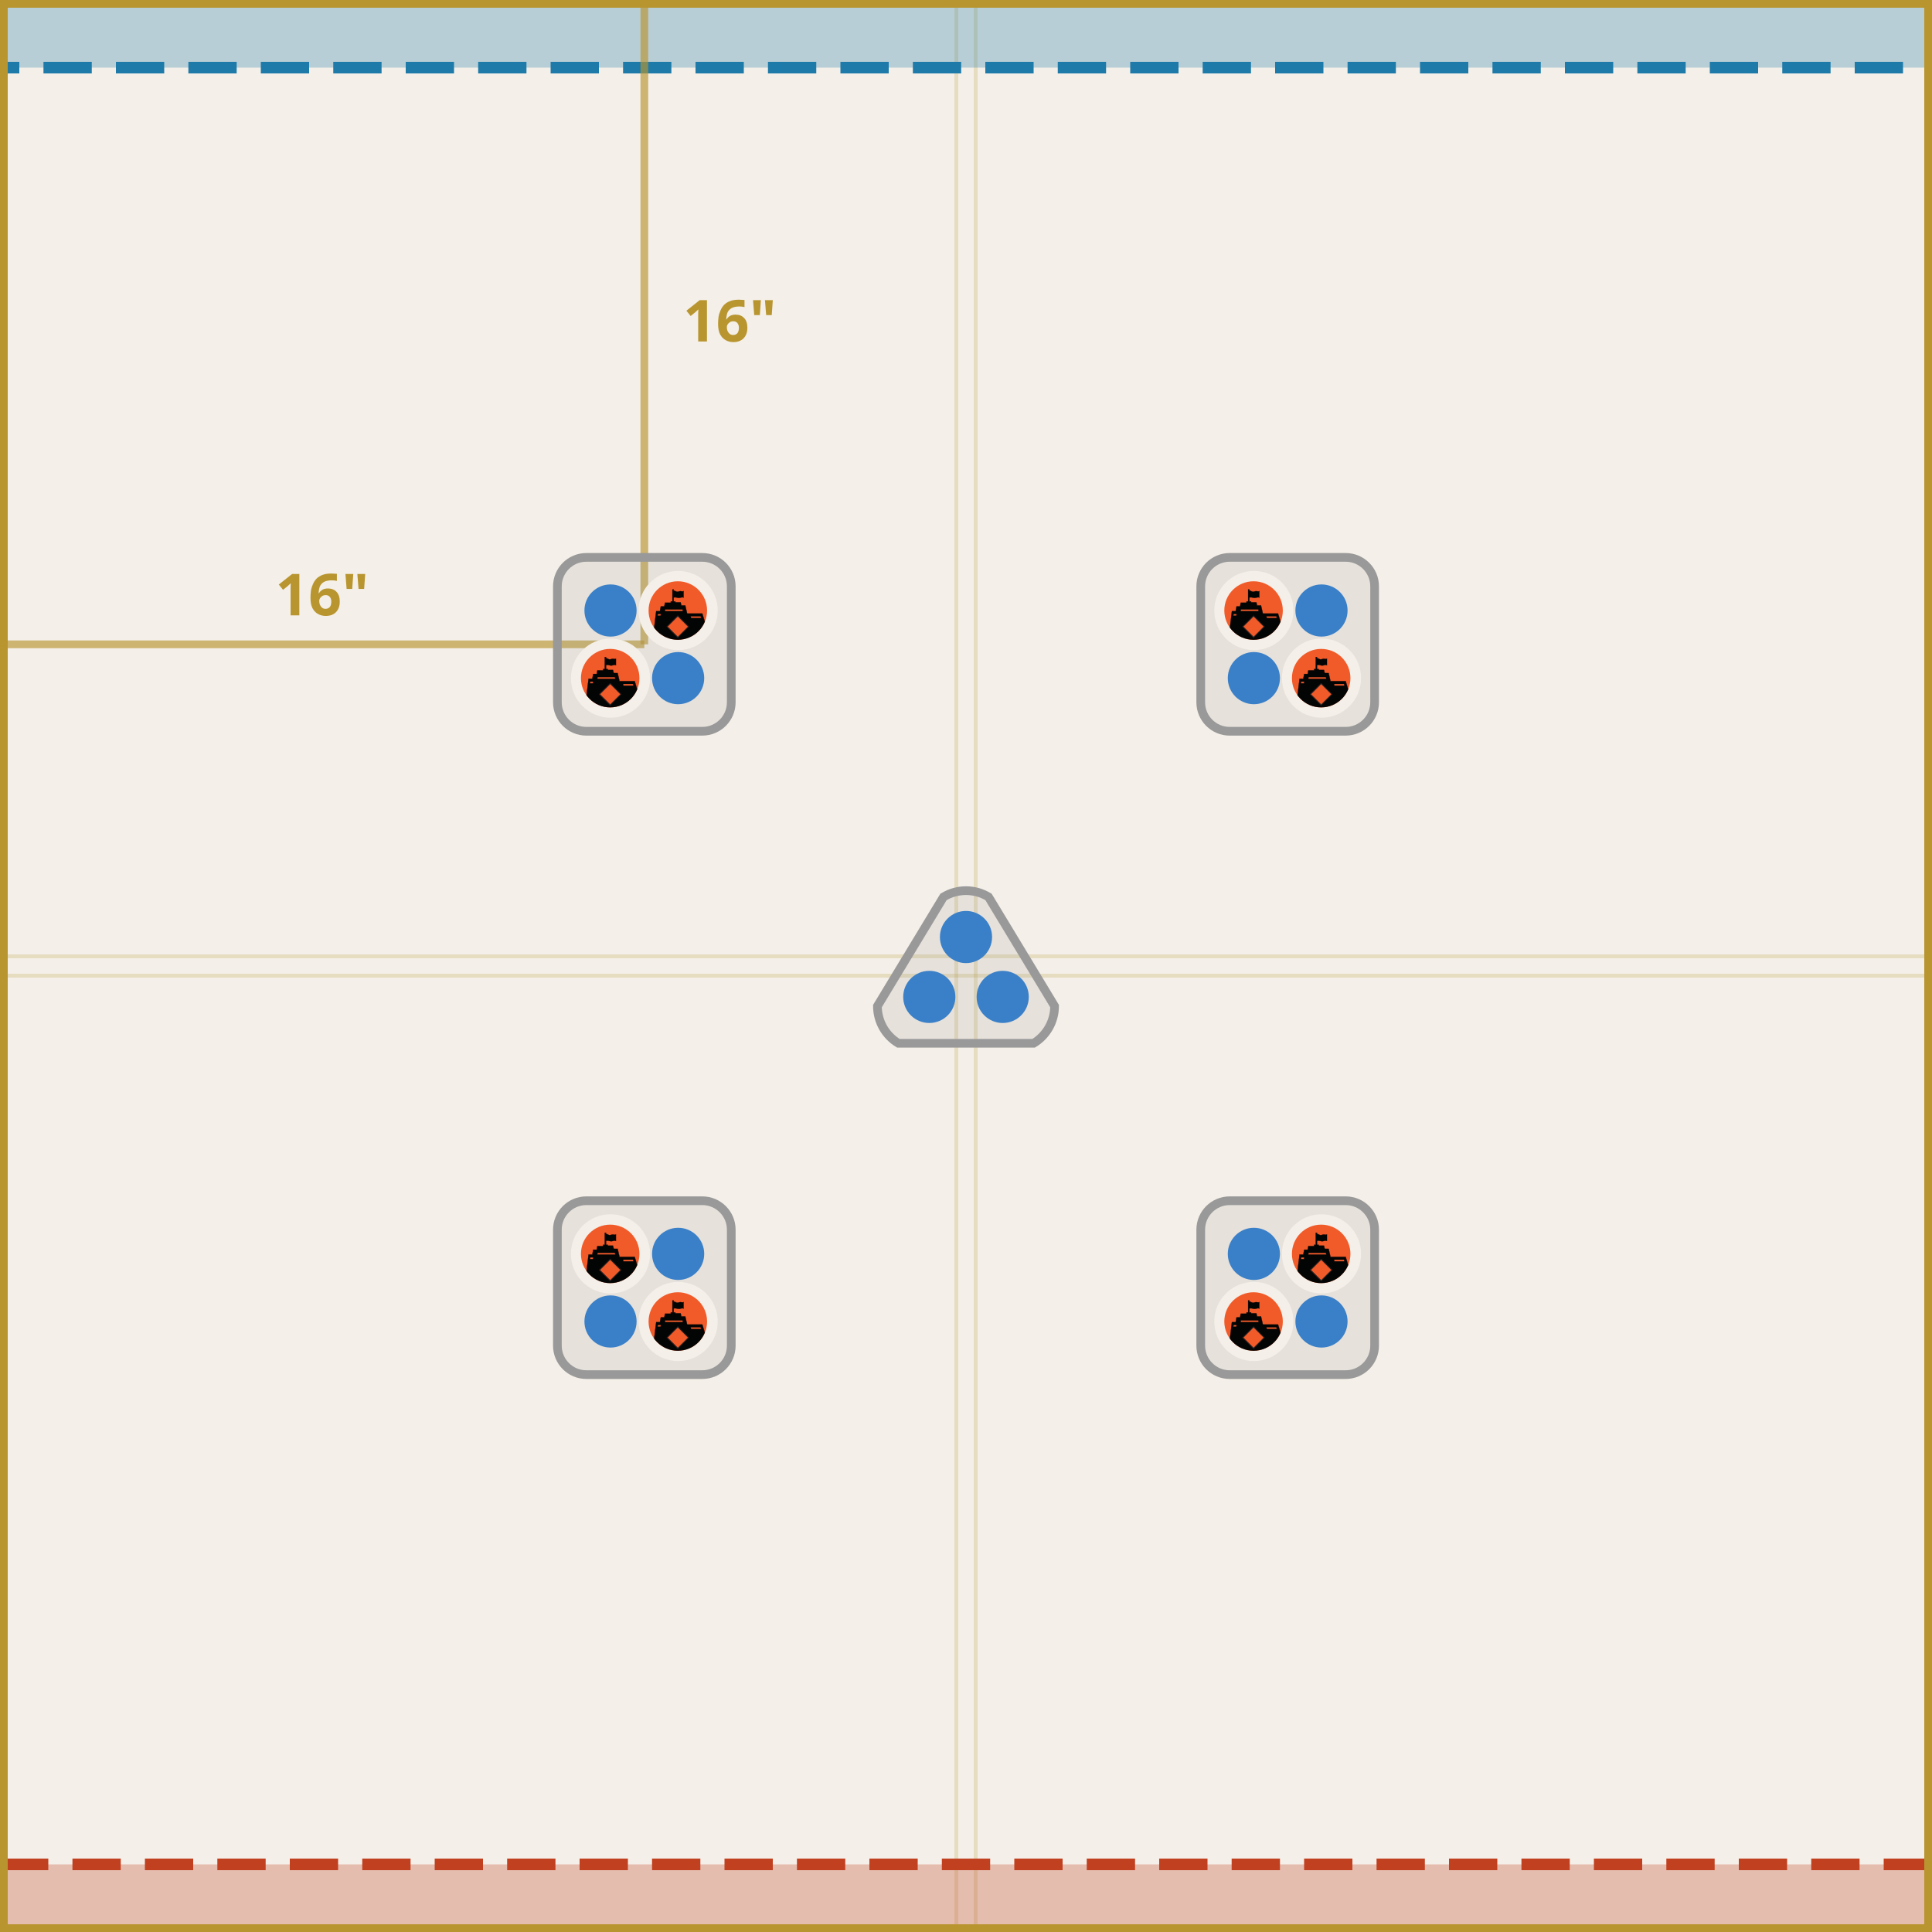
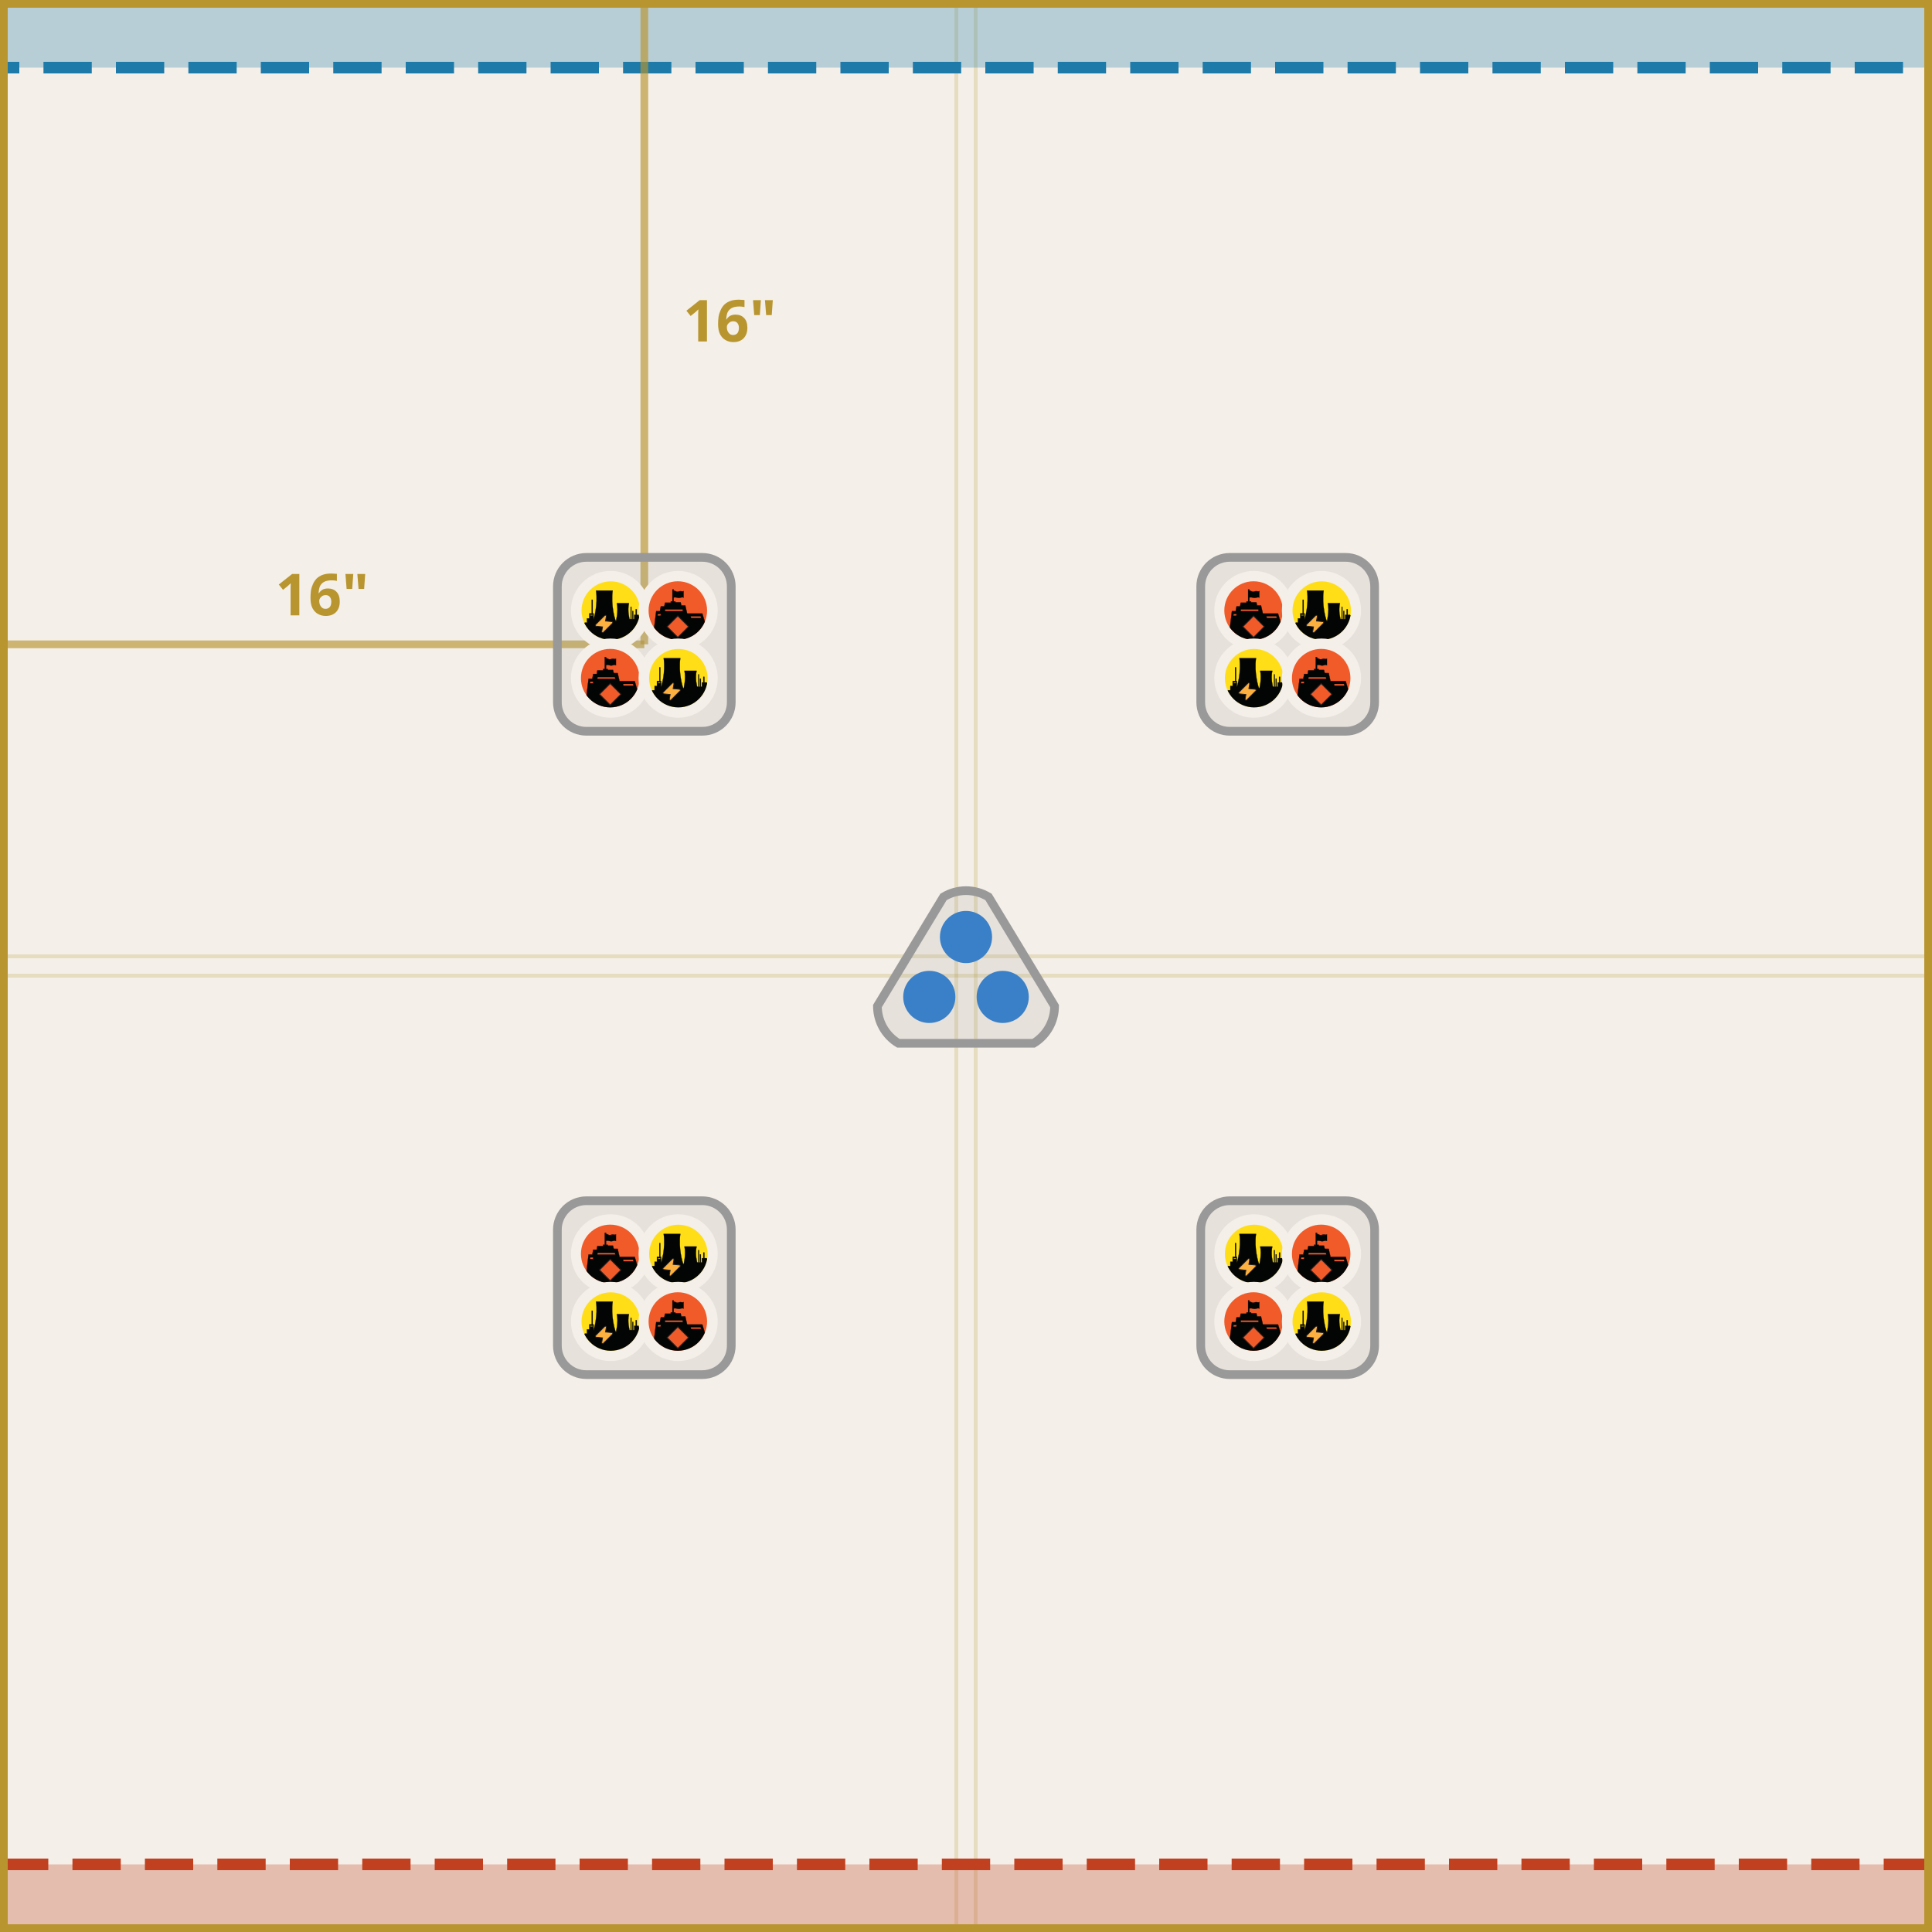
<svg xmlns="http://www.w3.org/2000/svg" viewBox="0 0 200 200" width="1000" height="1000">
  <rect width="200" height="200" fill="#f4efe8" />
  <line x1="99" y1="0" x2="99" y2="200" stroke="#B8952F" stroke-width=".4" opacity=".22" />
  <line x1="101" y1="0" x2="101" y2="200" stroke="#B8952F" stroke-width=".4" opacity=".22" />
  <line x1="0" y1="99" x2="200" y2="99" stroke="#B8952F" stroke-width=".4" opacity=".22" />
  <line x1="0" y1="101" x2="200" y2="101" stroke="#B8952F" stroke-width=".4" opacity=".22" />
  <rect x="0" y="0" width="200" height="7" fill="#1E7AA8" fill-opacity=".28" stroke="#1E7AA8" stroke-width="1.2" stroke-dasharray="5,2.5" />
  <rect x="0" y="193" width="200" height="7" fill="#C04020" fill-opacity=".28" stroke="#C04020" stroke-width="1.2" stroke-dasharray="5,2.5" />
  <rect x="0" y="0" width="200" height="200" fill="none" stroke="#B8952F" stroke-width="1.6" />
  <line x1="66.7" y1="66.7" x2="66.7" y2="0" stroke="#B8952F" stroke-width=".8" opacity=".65" />
  <line x1="63.7" y1="0" x2="69.7" y2="0" stroke="#B8952F" stroke-width=".8" opacity=".7" />
  <text x="70.7" y="35.35" text-anchor="start" font-size="6" fill="#B8952F" font-family="sans-serif" font-weight="600">16"</text>
  <line x1="66.7" y1="66.7" x2="0" y2="66.7" stroke="#B8952F" stroke-width=".8" opacity=".65" />
  <line x1="0" y1="63.7" x2="0" y2="69.7" stroke="#B8952F" stroke-width=".8" opacity=".7" />
  <text x="33.35" y="63.7" text-anchor="middle" font-size="6" fill="#B8952F" font-family="sans-serif" font-weight="600">16"</text>
  <g data-size="clash" />
  <g>
    <rect x="57.7" y="57.7" width="18" height="18" rx="3" fill="rgb(150,150,150)" fill-opacity=".15" stroke="#999" stroke-width=".9" />
    <circle cx="63.2" cy="63.2" r="2.7" fill="#3A80C8" />
    <circle cx="70.2" cy="63.2" r="2.7" fill="#3A80C8" />
    <circle cx="63.2" cy="70.2" r="2.7" fill="#3A80C8" />
    <circle cx="70.2" cy="70.2" r="2.7" fill="#3A80C8" />
  </g>
  <g>
    <rect x="124.3" y="57.7" width="18" height="18" rx="3" fill="rgb(150,150,150)" fill-opacity=".15" stroke="#999" stroke-width=".9" />
    <circle cx="129.8" cy="63.2" r="2.7" fill="#3A80C8" />
    <circle cx="136.8" cy="63.2" r="2.7" fill="#3A80C8" />
    <circle cx="129.8" cy="70.2" r="2.7" fill="#3A80C8" />
    <circle cx="136.8" cy="70.2" r="2.7" fill="#3A80C8" />
  </g>
  <g data-size="clash">
    <g>
      <path d="M102.33,92.85 L109.17,104.15 A4.5,4.5 0 0,1 107,108 L93,108 A4.5,4.5 0 0,1 90.83,104.15 L97.67,92.85 A4.5,4.5 0 0,1 102.33,92.85 Z" fill="rgb(150,150,150)" fill-opacity=".15" stroke="#999" stroke-width=".9" />
      <circle cx="100" cy="97" r="2.7" fill="#3A80C8" />
      <circle cx="96.2" cy="103.2" r="2.7" fill="#3A80C8" />
      <circle cx="103.8" cy="103.2" r="2.7" fill="#3A80C8" />
    </g>
  </g>
  <g>
    <rect x="57.7" y="124.3" width="18" height="18" rx="3" fill="rgb(150,150,150)" fill-opacity=".15" stroke="#999" stroke-width=".9" />
    <circle cx="63.2" cy="129.8" r="2.7" fill="#3A80C8" />
    <circle cx="70.2" cy="129.8" r="2.7" fill="#3A80C8" />
    <circle cx="63.2" cy="136.8" r="2.7" fill="#3A80C8" />
    <circle cx="70.2" cy="136.8" r="2.7" fill="#3A80C8" />
  </g>
  <g>
    <rect x="124.3" y="124.3" width="18" height="18" rx="3" fill="rgb(150,150,150)" fill-opacity=".15" stroke="#999" stroke-width=".9" />
    <circle cx="129.8" cy="129.8" r="2.7" fill="#3A80C8" />
    <circle cx="136.8" cy="129.8" r="2.7" fill="#3A80C8" />
    <circle cx="129.8" cy="136.8" r="2.7" fill="#3A80C8" />
    <circle cx="136.8" cy="136.8" r="2.7" fill="#3A80C8" />
  </g>
+   <circle cx="63.2" cy="63.2" r="4.1" fill="#f4efe8" />
+   <g transform="translate(59.90,59.90) scale(0.103125)">
+     <clipPath id="tk-pow">
+       <circle cx="32.24" cy="32.06" r="29.33" />
+     </clipPath>
+     <g clip-path="url(#tk-pow)">
+       <path fill="#ffde18" d="M61.58 32.06C61.58 48.26 48.44 61.4 32.24 61.4C16.04 61.4 2.91 48.26 2.91 32.06C2.91 15.86 16.04 2.73 32.24 2.73C48.44 2.73 61.58 15.86 61.58 32.06" />
+       <path fill="#030505" stroke="#030505" stroke-width="0.25" d="M6.34 44.17L8.38 44.17L8.38 39.93L10.72 39.93L10.72 34.93L13.15 34.93L13.15 21.2L14.09 21.2L14.09 34.93L14.99 34.93L14.99 40.97C14.99 40.97 19.6 26.55 17.49 11.96L34.18 11.96C32.07 26.55 36.68 40.97 36.68 40.97L37.49 42.67C37.49 42.67 40.08 32.59 38.36 24.61L50.5 24.61C48.78 32.59 51.1 40.63 51.1 40.63L52.23 40.63L52.23 28.32L52.98 28.32L52.98 40.63L53.96 40.63L53.96 32.53L54.8 32.53L54.8 40.62L55.89 40.62L55.89 36.36L57.3 36.36L57.3 30.71L58.33 30.71L58.33 36.34L60.52 36.34L62.49 38.7L59.95 41.84L58.89 52.05L42.06 62.07L27.24 62.87L17.63 60.47L1.6 47.65L6.34 44.17" />
+       <path fill="#ffde18" d="M11.6 36.29H14.1V37.08H11.6Z" />
+       <path fill="none" stroke="#030505" stroke-width="0.25" d="M11.6 36.29H14.1V37.08H11.6Z" />
+       <path fill="#fbb040" stroke="#231f20" stroke-width="0.76" d="M33.25 43.18L26.94 42.55L27.77 37.86C27.91 36.95 26.8 36.39 26.15 37.04L17.04 46.15C16.44 46.75 16.87 47.78 17.72 47.78L24.03 48.41L23.2 53.1C23.06 54.01 24.16 54.57 24.82 53.92L33.92 44.81C34.52 44.21 34.1 43.18 33.25 43.18" />
+     </g>
+   </g>
  <circle cx="70.2" cy="63.2" r="4.1" fill="#f4efe8" />
  <g transform="translate(66.90,59.90) scale(0.103125)">
    <clipPath id="tk-out">
      <circle cx="31.69" cy="32.02" r="29.36" />
    </clipPath>
    <g clip-path="url(#tk-out)">
      <path fill="#f15a29" d="M61.06 32.02C61.06 48.24 47.91 61.38 31.69 61.38C15.48 61.38 2.33 48.24 2.33 32.02C2.33 15.8 15.48 2.65 31.69 2.65C47.91 2.65 61.06 15.8 61.06 32.02" />
      <path fill="#030505" stroke="#030405" stroke-width="0.25" d="M27.51 19.09L27.51 22.91L29.24 22.91L29.24 23.77L34.49 23.77L35.26 26.91L39.16 26.91L41.05 35.04L56.28 35.04L61.62 52.6L47.99 62.41L20.2 63.05L7.52 52.6L9.97 32.68L13.74 32.68L14.64 27.81L18.15 27.81L18.81 24.17L24.61 24.17L24.61 22.91L26.25 22.91L26.25 10.88L27.51 10.88L27.51 12.31C27.51 12.31 27.96 11.79 28.88 12.36C29.8 12.92 30.79 13.3 31.75 13.14C32.72 12.98 33.65 12.42 34.67 12.6C35.68 12.78 36.49 12.87 36.92 12.76C37.34 12.65 37.46 12.49 37.46 12.49L37.46 19.05C37.46 19.05 36.51 18.49 35.39 18.85C34.27 19.21 32.6 19.54 31.55 19.21C30.49 18.87 28.97 18.66 28.25 18.76C27.77 18.83 27.51 19.09 27.51 19.09" />
      <path fill="#f15a29" d="M11.59 35.51L14.68 35.51L14.46 37.26L11.37 37.26L11.59 35.51" />
      <path fill="none" stroke="#030405" stroke-width="0.25" d="M11.59 35.51L11.37 37.26L14.46 37.26L14.68 35.51Z" />
      <path fill="#f15a29" d="M44.57 37.8L54.59 37.8L55.12 39.55L44.98 39.55L44.57 37.8" />
      <path fill="none" stroke="#030405" stroke-width="0.25" d="M44.57 37.8L44.98 39.55L55.12 39.55L54.59 37.8Z" />
      <path fill="#f15a29" d="M18.97 30.93L36.44 30.93L36.85 32.68L18.75 32.68L18.97 30.93" />
      <path fill="none" stroke="#030405" stroke-width="0.25" d="M18.97 30.93L18.75 32.68L36.85 32.68L36.44 30.93Z" />
      <path fill="#f15a29" d="M31.69 58.97L20.9 48.17L31.69 37.38L42.49 48.17L31.69 58.97" />
      <path fill="none" stroke="#231f20" stroke-width="0.93" d="M31.69 58.97L42.49 48.17L31.69 37.38L20.9 48.17Z" />
    </g>
  </g>
  <circle cx="63.2" cy="70.2" r="4.1" fill="#f4efe8" />
  <g transform="translate(59.90,66.90) scale(0.103125)">
    <clipPath id="tk-out">
      <circle cx="31.69" cy="32.02" r="29.36" />
    </clipPath>
    <g clip-path="url(#tk-out)">
      <path fill="#f15a29" d="M61.06 32.02C61.06 48.24 47.91 61.38 31.69 61.38C15.48 61.38 2.33 48.24 2.33 32.02C2.33 15.8 15.48 2.65 31.69 2.65C47.91 2.65 61.06 15.8 61.06 32.02" />
      <path fill="#030505" stroke="#030405" stroke-width="0.25" d="M27.51 19.09L27.51 22.91L29.24 22.91L29.24 23.77L34.49 23.77L35.26 26.91L39.16 26.91L41.05 35.04L56.28 35.04L61.62 52.6L47.99 62.41L20.2 63.05L7.52 52.6L9.97 32.68L13.74 32.68L14.64 27.81L18.15 27.81L18.81 24.17L24.61 24.17L24.61 22.91L26.25 22.91L26.25 10.88L27.51 10.88L27.51 12.31C27.51 12.31 27.96 11.79 28.88 12.36C29.8 12.92 30.79 13.3 31.75 13.14C32.72 12.98 33.65 12.42 34.67 12.6C35.68 12.78 36.49 12.87 36.92 12.76C37.34 12.65 37.46 12.49 37.46 12.49L37.46 19.05C37.46 19.05 36.51 18.49 35.39 18.85C34.27 19.21 32.6 19.54 31.55 19.21C30.49 18.87 28.97 18.66 28.25 18.76C27.77 18.83 27.51 19.09 27.51 19.09" />
      <path fill="#f15a29" d="M11.59 35.51L14.68 35.51L14.46 37.26L11.37 37.26L11.59 35.51" />
      <path fill="none" stroke="#030405" stroke-width="0.25" d="M11.59 35.51L11.37 37.26L14.46 37.26L14.68 35.51Z" />
      <path fill="#f15a29" d="M44.57 37.8L54.59 37.8L55.12 39.55L44.98 39.55L44.57 37.8" />
      <path fill="none" stroke="#030405" stroke-width="0.25" d="M44.57 37.8L44.98 39.55L55.12 39.55L54.59 37.8Z" />
      <path fill="#f15a29" d="M18.97 30.93L36.44 30.93L36.85 32.68L18.75 32.68L18.97 30.93" />
      <path fill="none" stroke="#030405" stroke-width="0.25" d="M18.97 30.93L18.75 32.68L36.85 32.68L36.44 30.93Z" />
      <path fill="#f15a29" d="M31.69 58.97L20.9 48.17L31.69 37.38L42.49 48.17L31.69 58.97" />
      <path fill="none" stroke="#231f20" stroke-width="0.93" d="M31.69 58.97L42.49 48.17L31.69 37.38L20.9 48.17Z" />
    </g>
  </g>
+   <circle cx="70.2" cy="70.2" r="4.1" fill="#f4efe8" />
+   <g transform="translate(66.90,66.90) scale(0.103125)">
+     <clipPath id="tk-pow">
+       <circle cx="32.24" cy="32.06" r="29.33" />
+     </clipPath>
+     <g clip-path="url(#tk-pow)">
+       <path fill="#ffde18" d="M61.58 32.06C61.58 48.26 48.44 61.4 32.24 61.4C16.04 61.4 2.91 48.26 2.91 32.06C2.91 15.86 16.04 2.73 32.24 2.73C48.44 2.73 61.58 15.86 61.58 32.06" />
+       <path fill="#030505" stroke="#030505" stroke-width="0.25" d="M6.34 44.17L8.38 44.17L8.38 39.93L10.72 39.93L10.72 34.93L13.15 34.93L13.15 21.2L14.09 21.2L14.09 34.93L14.99 34.93L14.99 40.97C14.99 40.97 19.6 26.55 17.49 11.96L34.18 11.96C32.07 26.55 36.68 40.97 36.68 40.97L37.49 42.67C37.49 42.67 40.08 32.59 38.36 24.61L50.5 24.61C48.78 32.59 51.1 40.63 51.1 40.63L52.23 40.63L52.23 28.32L52.98 28.32L52.98 40.63L53.96 40.63L53.96 32.53L54.8 32.53L54.8 40.62L55.89 40.62L55.89 36.36L57.3 36.36L57.3 30.71L58.33 30.71L58.33 36.34L60.52 36.34L62.49 38.7L59.95 41.84L58.89 52.05L42.06 62.07L27.24 62.87L17.63 60.47L1.6 47.65L6.34 44.17" />
+       <path fill="#ffde18" d="M11.6 36.29H14.1V37.08H11.6Z" />
+       <path fill="none" stroke="#030505" stroke-width="0.25" d="M11.6 36.29H14.1V37.08H11.6Z" />
+       <path fill="#fbb040" stroke="#231f20" stroke-width="0.76" d="M33.25 43.18L26.94 42.55L27.77 37.86C27.91 36.95 26.8 36.39 26.15 37.04L17.04 46.15C16.44 46.75 16.87 47.78 17.72 47.78L24.03 48.41L23.2 53.1C23.06 54.01 24.16 54.57 24.82 53.92L33.92 44.81C34.52 44.21 34.1 43.18 33.25 43.18" />
+     </g>
+   </g>
  <circle cx="129.8" cy="63.2" r="4.1" fill="#f4efe8" />
  <g transform="translate(126.50,59.90) scale(0.103125)">
    <clipPath id="tk-out">
      <circle cx="31.69" cy="32.02" r="29.36" />
    </clipPath>
    <g clip-path="url(#tk-out)">
      <path fill="#f15a29" d="M61.06 32.02C61.06 48.24 47.91 61.38 31.69 61.38C15.48 61.38 2.33 48.24 2.33 32.02C2.33 15.8 15.48 2.65 31.69 2.65C47.91 2.65 61.06 15.8 61.06 32.02" />
      <path fill="#030505" stroke="#030405" stroke-width="0.25" d="M27.51 19.09L27.51 22.91L29.24 22.91L29.24 23.77L34.49 23.77L35.26 26.91L39.16 26.91L41.05 35.04L56.28 35.04L61.62 52.6L47.99 62.41L20.2 63.05L7.52 52.6L9.97 32.68L13.74 32.68L14.64 27.81L18.15 27.81L18.81 24.17L24.61 24.17L24.61 22.91L26.25 22.91L26.25 10.88L27.51 10.88L27.51 12.31C27.51 12.31 27.96 11.79 28.88 12.36C29.8 12.92 30.79 13.3 31.75 13.14C32.72 12.98 33.65 12.42 34.67 12.6C35.68 12.78 36.49 12.87 36.92 12.76C37.34 12.65 37.46 12.49 37.46 12.49L37.46 19.05C37.46 19.05 36.51 18.49 35.39 18.85C34.27 19.21 32.6 19.54 31.55 19.21C30.49 18.87 28.97 18.66 28.25 18.76C27.77 18.83 27.51 19.09 27.51 19.09" />
      <path fill="#f15a29" d="M11.59 35.51L14.68 35.51L14.46 37.26L11.37 37.26L11.59 35.51" />
      <path fill="none" stroke="#030405" stroke-width="0.25" d="M11.59 35.51L11.37 37.26L14.46 37.26L14.68 35.51Z" />
      <path fill="#f15a29" d="M44.57 37.8L54.59 37.8L55.12 39.55L44.98 39.55L44.57 37.8" />
      <path fill="none" stroke="#030405" stroke-width="0.25" d="M44.57 37.8L44.98 39.55L55.12 39.55L54.59 37.8Z" />
      <path fill="#f15a29" d="M18.97 30.93L36.44 30.93L36.85 32.68L18.75 32.68L18.97 30.93" />
      <path fill="none" stroke="#030405" stroke-width="0.25" d="M18.97 30.93L18.75 32.68L36.85 32.68L36.44 30.93Z" />
      <path fill="#f15a29" d="M31.69 58.97L20.9 48.17L31.69 37.38L42.49 48.17L31.69 58.97" />
      <path fill="none" stroke="#231f20" stroke-width="0.93" d="M31.69 58.97L42.49 48.17L31.69 37.38L20.9 48.17Z" />
+     </g>
+   </g>
+   <circle cx="136.8" cy="63.2" r="4.1" fill="#f4efe8" />
+   <g transform="translate(133.50,59.90) scale(0.103125)">
+     <clipPath id="tk-pow">
+       <circle cx="32.24" cy="32.06" r="29.33" />
+     </clipPath>
+     <g clip-path="url(#tk-pow)">
+       <path fill="#ffde18" d="M61.58 32.06C61.58 48.26 48.44 61.4 32.24 61.4C16.04 61.4 2.91 48.26 2.91 32.06C2.91 15.86 16.04 2.73 32.24 2.73C48.44 2.73 61.58 15.86 61.58 32.06" />
+       <path fill="#030505" stroke="#030505" stroke-width="0.25" d="M6.34 44.17L8.38 44.17L8.38 39.93L10.72 39.93L10.72 34.93L13.15 34.93L13.15 21.2L14.09 21.2L14.09 34.93L14.99 34.93L14.99 40.97C14.99 40.97 19.6 26.55 17.49 11.96L34.18 11.96C32.07 26.55 36.68 40.97 36.68 40.97L37.49 42.67C37.49 42.67 40.08 32.59 38.36 24.61L50.5 24.61C48.78 32.59 51.1 40.63 51.1 40.63L52.23 40.63L52.23 28.32L52.98 28.32L52.98 40.63L53.96 40.63L53.96 32.53L54.8 32.53L54.8 40.62L55.89 40.62L55.89 36.36L57.3 36.36L57.3 30.71L58.33 30.71L58.33 36.34L60.52 36.34L62.49 38.7L59.95 41.84L58.89 52.05L42.06 62.07L27.24 62.87L17.63 60.47L1.6 47.65L6.34 44.17" />
+       <path fill="#ffde18" d="M11.6 36.29H14.1V37.08H11.6Z" />
+       <path fill="none" stroke="#030505" stroke-width="0.25" d="M11.6 36.29H14.1V37.08H11.6Z" />
+       <path fill="#fbb040" stroke="#231f20" stroke-width="0.76" d="M33.25 43.18L26.94 42.55L27.77 37.86C27.91 36.95 26.8 36.39 26.15 37.04L17.04 46.15C16.44 46.75 16.87 47.78 17.72 47.78L24.03 48.41L23.2 53.1C23.06 54.01 24.16 54.57 24.82 53.92L33.92 44.81C34.52 44.21 34.1 43.18 33.25 43.18" />
+     </g>
+   </g>
+   <circle cx="129.8" cy="70.2" r="4.1" fill="#f4efe8" />
+   <g transform="translate(126.50,66.90) scale(0.103125)">
+     <clipPath id="tk-pow">
+       <circle cx="32.24" cy="32.06" r="29.33" />
+     </clipPath>
+     <g clip-path="url(#tk-pow)">
+       <path fill="#ffde18" d="M61.58 32.06C61.58 48.26 48.44 61.4 32.24 61.4C16.04 61.4 2.91 48.26 2.91 32.06C2.91 15.86 16.04 2.73 32.24 2.73C48.44 2.73 61.58 15.86 61.58 32.06" />
+       <path fill="#030505" stroke="#030505" stroke-width="0.25" d="M6.34 44.17L8.38 44.17L8.38 39.93L10.72 39.93L10.72 34.93L13.15 34.93L13.15 21.2L14.09 21.2L14.09 34.93L14.99 34.93L14.99 40.97C14.99 40.97 19.6 26.55 17.49 11.96L34.18 11.96C32.07 26.55 36.68 40.97 36.68 40.97L37.49 42.67C37.49 42.67 40.08 32.59 38.36 24.61L50.5 24.61C48.78 32.59 51.1 40.63 51.1 40.63L52.23 40.63L52.23 28.32L52.98 28.32L52.98 40.63L53.96 40.63L53.96 32.53L54.8 32.53L54.8 40.62L55.89 40.62L55.89 36.36L57.3 36.36L57.3 30.71L58.33 30.71L58.33 36.34L60.52 36.34L62.49 38.7L59.95 41.84L58.89 52.05L42.06 62.07L27.24 62.87L17.63 60.47L1.6 47.65L6.34 44.17" />
+       <path fill="#ffde18" d="M11.6 36.29H14.1V37.08H11.6Z" />
+       <path fill="none" stroke="#030505" stroke-width="0.25" d="M11.6 36.29H14.1V37.08H11.6Z" />
+       <path fill="#fbb040" stroke="#231f20" stroke-width="0.76" d="M33.25 43.18L26.94 42.55L27.77 37.86C27.91 36.95 26.8 36.39 26.15 37.04L17.04 46.15C16.44 46.75 16.87 47.78 17.72 47.78L24.03 48.41L23.2 53.1C23.06 54.01 24.16 54.57 24.82 53.92L33.92 44.81C34.52 44.21 34.1 43.18 33.25 43.18" />
    </g>
  </g>
  <circle cx="136.8" cy="70.2" r="4.1" fill="#f4efe8" />
  <g transform="translate(133.50,66.90) scale(0.103125)">
    <clipPath id="tk-out">
      <circle cx="31.69" cy="32.02" r="29.36" />
    </clipPath>
    <g clip-path="url(#tk-out)">
      <path fill="#f15a29" d="M61.06 32.02C61.06 48.24 47.91 61.38 31.69 61.38C15.48 61.38 2.33 48.24 2.33 32.02C2.33 15.8 15.48 2.65 31.69 2.65C47.91 2.65 61.06 15.8 61.06 32.02" />
      <path fill="#030505" stroke="#030405" stroke-width="0.25" d="M27.51 19.09L27.51 22.91L29.24 22.91L29.24 23.77L34.49 23.77L35.26 26.91L39.16 26.91L41.05 35.04L56.28 35.04L61.62 52.6L47.99 62.41L20.2 63.05L7.52 52.6L9.97 32.68L13.74 32.68L14.64 27.81L18.15 27.81L18.81 24.17L24.61 24.17L24.61 22.91L26.25 22.91L26.25 10.88L27.51 10.88L27.51 12.31C27.51 12.31 27.96 11.79 28.88 12.36C29.8 12.92 30.79 13.3 31.75 13.14C32.72 12.98 33.65 12.42 34.67 12.6C35.68 12.78 36.49 12.87 36.92 12.76C37.34 12.65 37.46 12.49 37.46 12.49L37.46 19.05C37.46 19.05 36.51 18.49 35.39 18.85C34.27 19.21 32.6 19.54 31.55 19.21C30.49 18.87 28.97 18.66 28.25 18.76C27.77 18.83 27.51 19.09 27.51 19.09" />
      <path fill="#f15a29" d="M11.59 35.51L14.68 35.51L14.46 37.26L11.37 37.26L11.59 35.51" />
      <path fill="none" stroke="#030405" stroke-width="0.25" d="M11.59 35.51L11.37 37.26L14.46 37.26L14.68 35.51Z" />
      <path fill="#f15a29" d="M44.57 37.8L54.59 37.8L55.12 39.55L44.98 39.55L44.57 37.8" />
      <path fill="none" stroke="#030405" stroke-width="0.25" d="M44.57 37.8L44.98 39.55L55.12 39.55L54.59 37.8Z" />
      <path fill="#f15a29" d="M18.97 30.93L36.44 30.93L36.85 32.68L18.75 32.68L18.97 30.93" />
      <path fill="none" stroke="#030405" stroke-width="0.25" d="M18.97 30.93L18.75 32.68L36.85 32.68L36.44 30.93Z" />
      <path fill="#f15a29" d="M31.69 58.97L20.9 48.17L31.69 37.38L42.49 48.17L31.69 58.97" />
      <path fill="none" stroke="#231f20" stroke-width="0.93" d="M31.69 58.97L42.49 48.17L31.69 37.38L20.9 48.17Z" />
    </g>
  </g>
  <g data-size="clash" />
  <circle cx="63.2" cy="129.8" r="4.1" fill="#f4efe8" />
  <g transform="translate(59.90,126.50) scale(0.103125)">
    <clipPath id="tk-out">
      <circle cx="31.69" cy="32.02" r="29.36" />
    </clipPath>
    <g clip-path="url(#tk-out)">
      <path fill="#f15a29" d="M61.06 32.02C61.06 48.24 47.91 61.38 31.69 61.38C15.48 61.38 2.33 48.24 2.33 32.02C2.33 15.8 15.48 2.65 31.69 2.65C47.91 2.65 61.06 15.8 61.06 32.02" />
      <path fill="#030505" stroke="#030405" stroke-width="0.25" d="M27.51 19.09L27.51 22.91L29.24 22.91L29.24 23.77L34.49 23.77L35.26 26.91L39.16 26.91L41.05 35.04L56.28 35.04L61.62 52.6L47.99 62.41L20.2 63.05L7.52 52.6L9.97 32.68L13.74 32.68L14.64 27.81L18.15 27.81L18.81 24.17L24.61 24.17L24.61 22.91L26.25 22.91L26.25 10.88L27.51 10.88L27.51 12.31C27.51 12.31 27.96 11.79 28.88 12.36C29.8 12.92 30.79 13.3 31.75 13.14C32.72 12.98 33.65 12.42 34.67 12.6C35.68 12.78 36.49 12.87 36.92 12.76C37.34 12.65 37.46 12.49 37.46 12.49L37.46 19.05C37.46 19.05 36.51 18.49 35.39 18.85C34.27 19.21 32.6 19.54 31.55 19.21C30.49 18.87 28.97 18.66 28.25 18.76C27.77 18.83 27.51 19.09 27.51 19.09" />
      <path fill="#f15a29" d="M11.59 35.51L14.68 35.51L14.46 37.26L11.37 37.26L11.59 35.51" />
      <path fill="none" stroke="#030405" stroke-width="0.25" d="M11.59 35.51L11.37 37.26L14.46 37.26L14.68 35.51Z" />
      <path fill="#f15a29" d="M44.57 37.8L54.59 37.8L55.12 39.55L44.98 39.55L44.57 37.8" />
      <path fill="none" stroke="#030405" stroke-width="0.25" d="M44.57 37.8L44.98 39.55L55.12 39.55L54.59 37.8Z" />
      <path fill="#f15a29" d="M18.97 30.93L36.44 30.93L36.85 32.68L18.75 32.68L18.97 30.93" />
      <path fill="none" stroke="#030405" stroke-width="0.25" d="M18.97 30.93L18.75 32.68L36.85 32.68L36.44 30.93Z" />
      <path fill="#f15a29" d="M31.69 58.97L20.9 48.17L31.69 37.38L42.49 48.17L31.69 58.97" />
      <path fill="none" stroke="#231f20" stroke-width="0.93" d="M31.69 58.97L42.49 48.17L31.69 37.38L20.9 48.17Z" />
    </g>
  </g>
+   <circle cx="70.2" cy="129.8" r="4.1" fill="#f4efe8" />
+   <g transform="translate(66.90,126.50) scale(0.103125)">
+     <clipPath id="tk-pow">
+       <circle cx="32.24" cy="32.06" r="29.33" />
+     </clipPath>
+     <g clip-path="url(#tk-pow)">
+       <path fill="#ffde18" d="M61.58 32.06C61.58 48.26 48.44 61.4 32.24 61.4C16.04 61.4 2.91 48.26 2.91 32.06C2.91 15.86 16.04 2.73 32.24 2.73C48.44 2.73 61.58 15.86 61.58 32.06" />
+       <path fill="#030505" stroke="#030505" stroke-width="0.25" d="M6.34 44.17L8.38 44.17L8.38 39.93L10.72 39.93L10.72 34.93L13.15 34.93L13.15 21.2L14.09 21.2L14.09 34.93L14.99 34.93L14.99 40.97C14.99 40.97 19.6 26.55 17.49 11.96L34.18 11.96C32.07 26.55 36.68 40.97 36.68 40.97L37.49 42.67C37.49 42.67 40.08 32.59 38.36 24.61L50.5 24.61C48.78 32.59 51.1 40.63 51.1 40.63L52.23 40.63L52.23 28.32L52.98 28.32L52.98 40.63L53.96 40.63L53.96 32.53L54.8 32.53L54.8 40.62L55.89 40.62L55.89 36.36L57.3 36.36L57.3 30.71L58.33 30.71L58.33 36.34L60.52 36.34L62.49 38.7L59.95 41.84L58.89 52.05L42.06 62.07L27.24 62.87L17.63 60.47L1.6 47.65L6.34 44.17" />
+       <path fill="#ffde18" d="M11.6 36.29H14.1V37.08H11.6Z" />
+       <path fill="none" stroke="#030505" stroke-width="0.25" d="M11.6 36.29H14.1V37.08H11.6Z" />
+       <path fill="#fbb040" stroke="#231f20" stroke-width="0.76" d="M33.25 43.18L26.94 42.55L27.77 37.86C27.91 36.95 26.8 36.39 26.15 37.04L17.04 46.15C16.44 46.75 16.87 47.78 17.72 47.78L24.03 48.41L23.2 53.1C23.06 54.01 24.16 54.57 24.82 53.92L33.92 44.81C34.52 44.21 34.1 43.18 33.25 43.18" />
+     </g>
+   </g>
+   <circle cx="63.2" cy="136.8" r="4.1" fill="#f4efe8" />
+   <g transform="translate(59.90,133.50) scale(0.103125)">
+     <clipPath id="tk-pow">
+       <circle cx="32.24" cy="32.06" r="29.33" />
+     </clipPath>
+     <g clip-path="url(#tk-pow)">
+       <path fill="#ffde18" d="M61.58 32.06C61.58 48.26 48.44 61.4 32.24 61.4C16.04 61.4 2.91 48.26 2.91 32.06C2.91 15.86 16.04 2.73 32.24 2.73C48.44 2.73 61.58 15.86 61.58 32.06" />
+       <path fill="#030505" stroke="#030505" stroke-width="0.25" d="M6.34 44.17L8.38 44.17L8.38 39.93L10.72 39.93L10.72 34.93L13.15 34.93L13.15 21.2L14.09 21.2L14.09 34.93L14.99 34.93L14.99 40.97C14.99 40.97 19.6 26.55 17.49 11.96L34.18 11.96C32.07 26.55 36.68 40.97 36.68 40.97L37.49 42.67C37.49 42.67 40.08 32.59 38.36 24.61L50.5 24.61C48.78 32.59 51.1 40.63 51.1 40.63L52.23 40.63L52.23 28.32L52.98 28.32L52.98 40.63L53.96 40.63L53.96 32.53L54.8 32.53L54.8 40.62L55.89 40.62L55.89 36.36L57.3 36.36L57.3 30.71L58.33 30.71L58.33 36.34L60.52 36.34L62.49 38.7L59.95 41.84L58.89 52.05L42.06 62.07L27.24 62.87L17.63 60.47L1.6 47.65L6.34 44.17" />
+       <path fill="#ffde18" d="M11.6 36.29H14.1V37.08H11.6Z" />
+       <path fill="none" stroke="#030505" stroke-width="0.25" d="M11.6 36.29H14.1V37.08H11.6Z" />
+       <path fill="#fbb040" stroke="#231f20" stroke-width="0.76" d="M33.25 43.18L26.94 42.55L27.77 37.86C27.91 36.95 26.8 36.39 26.15 37.04L17.04 46.15C16.44 46.75 16.87 47.78 17.72 47.78L24.03 48.41L23.2 53.1C23.06 54.01 24.16 54.57 24.82 53.92L33.92 44.81C34.52 44.21 34.1 43.18 33.25 43.18" />
+     </g>
+   </g>
  <circle cx="70.2" cy="136.8" r="4.1" fill="#f4efe8" />
  <g transform="translate(66.90,133.50) scale(0.103125)">
    <clipPath id="tk-out">
      <circle cx="31.69" cy="32.02" r="29.36" />
    </clipPath>
    <g clip-path="url(#tk-out)">
      <path fill="#f15a29" d="M61.06 32.02C61.06 48.24 47.91 61.38 31.69 61.38C15.48 61.38 2.33 48.24 2.33 32.02C2.33 15.8 15.48 2.65 31.69 2.65C47.91 2.65 61.06 15.8 61.06 32.02" />
      <path fill="#030505" stroke="#030405" stroke-width="0.25" d="M27.51 19.09L27.51 22.91L29.24 22.91L29.24 23.77L34.49 23.77L35.26 26.91L39.16 26.91L41.05 35.04L56.28 35.04L61.62 52.6L47.99 62.41L20.2 63.05L7.52 52.6L9.97 32.68L13.74 32.68L14.64 27.81L18.15 27.81L18.81 24.17L24.61 24.17L24.61 22.91L26.25 22.91L26.25 10.88L27.51 10.88L27.51 12.31C27.51 12.31 27.96 11.79 28.88 12.36C29.8 12.92 30.79 13.3 31.75 13.14C32.72 12.98 33.65 12.42 34.67 12.6C35.68 12.78 36.49 12.87 36.92 12.76C37.34 12.65 37.46 12.49 37.46 12.49L37.46 19.05C37.46 19.05 36.51 18.49 35.39 18.85C34.27 19.21 32.6 19.54 31.55 19.21C30.49 18.87 28.97 18.66 28.25 18.76C27.77 18.83 27.51 19.09 27.51 19.09" />
      <path fill="#f15a29" d="M11.59 35.51L14.68 35.51L14.46 37.26L11.37 37.26L11.59 35.51" />
      <path fill="none" stroke="#030405" stroke-width="0.25" d="M11.59 35.51L11.37 37.26L14.46 37.26L14.68 35.51Z" />
      <path fill="#f15a29" d="M44.57 37.8L54.59 37.8L55.12 39.55L44.98 39.55L44.57 37.8" />
      <path fill="none" stroke="#030405" stroke-width="0.25" d="M44.57 37.8L44.98 39.55L55.12 39.55L54.59 37.8Z" />
      <path fill="#f15a29" d="M18.97 30.93L36.44 30.93L36.85 32.68L18.75 32.68L18.97 30.93" />
      <path fill="none" stroke="#030405" stroke-width="0.25" d="M18.97 30.93L18.75 32.68L36.85 32.68L36.44 30.93Z" />
      <path fill="#f15a29" d="M31.69 58.97L20.9 48.17L31.69 37.38L42.49 48.17L31.69 58.97" />
      <path fill="none" stroke="#231f20" stroke-width="0.93" d="M31.69 58.97L42.49 48.17L31.69 37.38L20.9 48.17Z" />
    </g>
  </g>
+   <circle cx="129.8" cy="129.8" r="4.1" fill="#f4efe8" />
+   <g transform="translate(126.50,126.50) scale(0.103125)">
+     <clipPath id="tk-pow">
+       <circle cx="32.24" cy="32.06" r="29.33" />
+     </clipPath>
+     <g clip-path="url(#tk-pow)">
+       <path fill="#ffde18" d="M61.58 32.06C61.58 48.26 48.44 61.4 32.24 61.4C16.04 61.4 2.91 48.26 2.91 32.06C2.91 15.86 16.04 2.73 32.24 2.73C48.44 2.73 61.58 15.86 61.58 32.06" />
+       <path fill="#030505" stroke="#030505" stroke-width="0.25" d="M6.34 44.17L8.38 44.17L8.38 39.93L10.72 39.93L10.72 34.93L13.15 34.93L13.15 21.2L14.09 21.2L14.09 34.93L14.99 34.93L14.99 40.97C14.99 40.97 19.6 26.55 17.49 11.96L34.18 11.96C32.07 26.55 36.68 40.97 36.68 40.97L37.49 42.67C37.49 42.67 40.08 32.59 38.36 24.61L50.5 24.61C48.78 32.59 51.1 40.63 51.1 40.63L52.23 40.63L52.23 28.32L52.98 28.32L52.98 40.63L53.96 40.63L53.96 32.53L54.8 32.53L54.8 40.62L55.89 40.62L55.89 36.36L57.3 36.36L57.3 30.71L58.33 30.71L58.33 36.34L60.52 36.34L62.49 38.7L59.95 41.84L58.89 52.05L42.06 62.07L27.24 62.87L17.63 60.47L1.6 47.65L6.34 44.17" />
+       <path fill="#ffde18" d="M11.6 36.29H14.1V37.08H11.6Z" />
+       <path fill="none" stroke="#030505" stroke-width="0.25" d="M11.6 36.29H14.1V37.08H11.6Z" />
+       <path fill="#fbb040" stroke="#231f20" stroke-width="0.76" d="M33.25 43.18L26.94 42.55L27.77 37.86C27.91 36.95 26.8 36.39 26.15 37.04L17.04 46.15C16.44 46.75 16.87 47.78 17.72 47.78L24.03 48.41L23.2 53.1C23.06 54.01 24.16 54.57 24.82 53.92L33.92 44.81C34.52 44.21 34.1 43.18 33.25 43.18" />
+     </g>
+   </g>
  <circle cx="136.8" cy="129.8" r="4.1" fill="#f4efe8" />
  <g transform="translate(133.50,126.50) scale(0.103125)">
    <clipPath id="tk-out">
      <circle cx="31.69" cy="32.02" r="29.36" />
    </clipPath>
    <g clip-path="url(#tk-out)">
      <path fill="#f15a29" d="M61.06 32.02C61.06 48.24 47.91 61.38 31.69 61.38C15.48 61.38 2.33 48.24 2.33 32.02C2.33 15.8 15.48 2.65 31.69 2.65C47.91 2.65 61.06 15.8 61.06 32.02" />
      <path fill="#030505" stroke="#030405" stroke-width="0.25" d="M27.51 19.09L27.51 22.91L29.24 22.91L29.24 23.77L34.49 23.77L35.26 26.91L39.16 26.91L41.05 35.04L56.28 35.04L61.62 52.6L47.99 62.41L20.2 63.05L7.52 52.6L9.97 32.68L13.74 32.68L14.64 27.81L18.15 27.81L18.81 24.17L24.61 24.17L24.61 22.91L26.25 22.91L26.25 10.88L27.51 10.88L27.51 12.31C27.51 12.31 27.96 11.79 28.88 12.36C29.8 12.92 30.79 13.3 31.75 13.14C32.72 12.98 33.65 12.42 34.67 12.6C35.68 12.78 36.49 12.87 36.92 12.76C37.34 12.65 37.46 12.49 37.46 12.49L37.46 19.05C37.46 19.05 36.51 18.49 35.39 18.85C34.27 19.21 32.6 19.54 31.55 19.21C30.49 18.87 28.97 18.66 28.25 18.76C27.77 18.83 27.51 19.09 27.51 19.09" />
      <path fill="#f15a29" d="M11.59 35.51L14.68 35.51L14.46 37.26L11.37 37.26L11.59 35.51" />
      <path fill="none" stroke="#030405" stroke-width="0.25" d="M11.59 35.51L11.37 37.26L14.46 37.26L14.68 35.51Z" />
      <path fill="#f15a29" d="M44.57 37.8L54.59 37.8L55.12 39.55L44.98 39.55L44.57 37.8" />
      <path fill="none" stroke="#030405" stroke-width="0.25" d="M44.57 37.8L44.98 39.55L55.12 39.55L54.59 37.8Z" />
      <path fill="#f15a29" d="M18.97 30.93L36.44 30.93L36.85 32.68L18.75 32.68L18.97 30.93" />
      <path fill="none" stroke="#030405" stroke-width="0.25" d="M18.97 30.93L18.75 32.68L36.85 32.68L36.44 30.93Z" />
      <path fill="#f15a29" d="M31.69 58.97L20.9 48.17L31.69 37.38L42.49 48.17L31.69 58.97" />
      <path fill="none" stroke="#231f20" stroke-width="0.93" d="M31.69 58.97L42.49 48.17L31.69 37.38L20.9 48.17Z" />
    </g>
  </g>
  <circle cx="129.8" cy="136.8" r="4.1" fill="#f4efe8" />
  <g transform="translate(126.50,133.50) scale(0.103125)">
    <clipPath id="tk-out">
      <circle cx="31.69" cy="32.02" r="29.36" />
    </clipPath>
    <g clip-path="url(#tk-out)">
      <path fill="#f15a29" d="M61.06 32.02C61.06 48.24 47.91 61.38 31.69 61.38C15.48 61.38 2.33 48.24 2.33 32.02C2.33 15.8 15.48 2.65 31.69 2.65C47.91 2.65 61.06 15.8 61.06 32.02" />
      <path fill="#030505" stroke="#030405" stroke-width="0.25" d="M27.51 19.09L27.51 22.91L29.24 22.91L29.24 23.77L34.49 23.77L35.26 26.91L39.16 26.91L41.05 35.04L56.28 35.04L61.62 52.6L47.99 62.41L20.2 63.05L7.52 52.6L9.97 32.68L13.74 32.68L14.64 27.81L18.15 27.81L18.81 24.17L24.61 24.17L24.61 22.91L26.25 22.91L26.25 10.88L27.51 10.88L27.51 12.31C27.51 12.31 27.96 11.79 28.88 12.36C29.8 12.92 30.79 13.3 31.75 13.14C32.72 12.98 33.65 12.42 34.67 12.6C35.68 12.78 36.49 12.87 36.92 12.76C37.34 12.65 37.46 12.49 37.46 12.49L37.46 19.05C37.46 19.05 36.51 18.49 35.39 18.85C34.27 19.21 32.6 19.54 31.55 19.21C30.49 18.87 28.97 18.66 28.25 18.76C27.77 18.83 27.51 19.09 27.51 19.09" />
      <path fill="#f15a29" d="M11.59 35.51L14.68 35.51L14.46 37.26L11.37 37.26L11.59 35.51" />
      <path fill="none" stroke="#030405" stroke-width="0.25" d="M11.59 35.51L11.37 37.26L14.46 37.26L14.68 35.51Z" />
      <path fill="#f15a29" d="M44.57 37.8L54.59 37.8L55.12 39.55L44.98 39.55L44.57 37.8" />
      <path fill="none" stroke="#030405" stroke-width="0.25" d="M44.57 37.8L44.98 39.55L55.12 39.55L54.59 37.8Z" />
      <path fill="#f15a29" d="M18.97 30.93L36.44 30.93L36.85 32.68L18.75 32.68L18.97 30.93" />
      <path fill="none" stroke="#030405" stroke-width="0.25" d="M18.97 30.93L18.75 32.68L36.85 32.68L36.44 30.93Z" />
      <path fill="#f15a29" d="M31.69 58.97L20.9 48.17L31.69 37.38L42.49 48.17L31.69 58.97" />
      <path fill="none" stroke="#231f20" stroke-width="0.93" d="M31.69 58.97L42.49 48.17L31.69 37.38L20.9 48.17Z" />
    </g>
  </g>
+   <circle cx="136.8" cy="136.8" r="4.1" fill="#f4efe8" />
+   <g transform="translate(133.50,133.50) scale(0.103125)">
+     <clipPath id="tk-pow">
+       <circle cx="32.24" cy="32.06" r="29.33" />
+     </clipPath>
+     <g clip-path="url(#tk-pow)">
+       <path fill="#ffde18" d="M61.58 32.06C61.58 48.26 48.44 61.4 32.24 61.4C16.04 61.4 2.91 48.26 2.91 32.06C2.91 15.86 16.04 2.73 32.24 2.73C48.44 2.73 61.58 15.86 61.58 32.06" />
+       <path fill="#030505" stroke="#030505" stroke-width="0.25" d="M6.34 44.17L8.38 44.17L8.38 39.93L10.72 39.93L10.72 34.93L13.15 34.93L13.15 21.2L14.09 21.2L14.09 34.93L14.99 34.93L14.99 40.97C14.99 40.97 19.6 26.55 17.49 11.96L34.18 11.96C32.07 26.55 36.68 40.97 36.68 40.97L37.49 42.67C37.49 42.67 40.08 32.59 38.36 24.61L50.5 24.61C48.78 32.59 51.1 40.63 51.1 40.63L52.23 40.63L52.23 28.32L52.98 28.32L52.98 40.63L53.96 40.63L53.96 32.53L54.8 32.53L54.8 40.62L55.89 40.62L55.89 36.36L57.3 36.36L57.3 30.71L58.33 30.71L58.33 36.34L60.52 36.34L62.49 38.7L59.95 41.84L58.89 52.05L42.06 62.07L27.24 62.87L17.63 60.47L1.6 47.65L6.34 44.17" />
+       <path fill="#ffde18" d="M11.6 36.29H14.1V37.08H11.6Z" />
+       <path fill="none" stroke="#030505" stroke-width="0.25" d="M11.6 36.29H14.1V37.08H11.6Z" />
+       <path fill="#fbb040" stroke="#231f20" stroke-width="0.76" d="M33.25 43.18L26.94 42.55L27.77 37.86C27.91 36.95 26.8 36.39 26.15 37.04L17.04 46.15C16.44 46.75 16.87 47.78 17.72 47.78L24.03 48.41L23.2 53.1C23.06 54.01 24.16 54.57 24.82 53.92L33.92 44.81C34.52 44.21 34.1 43.18 33.25 43.18" />
+     </g>
+   </g>
</svg>
